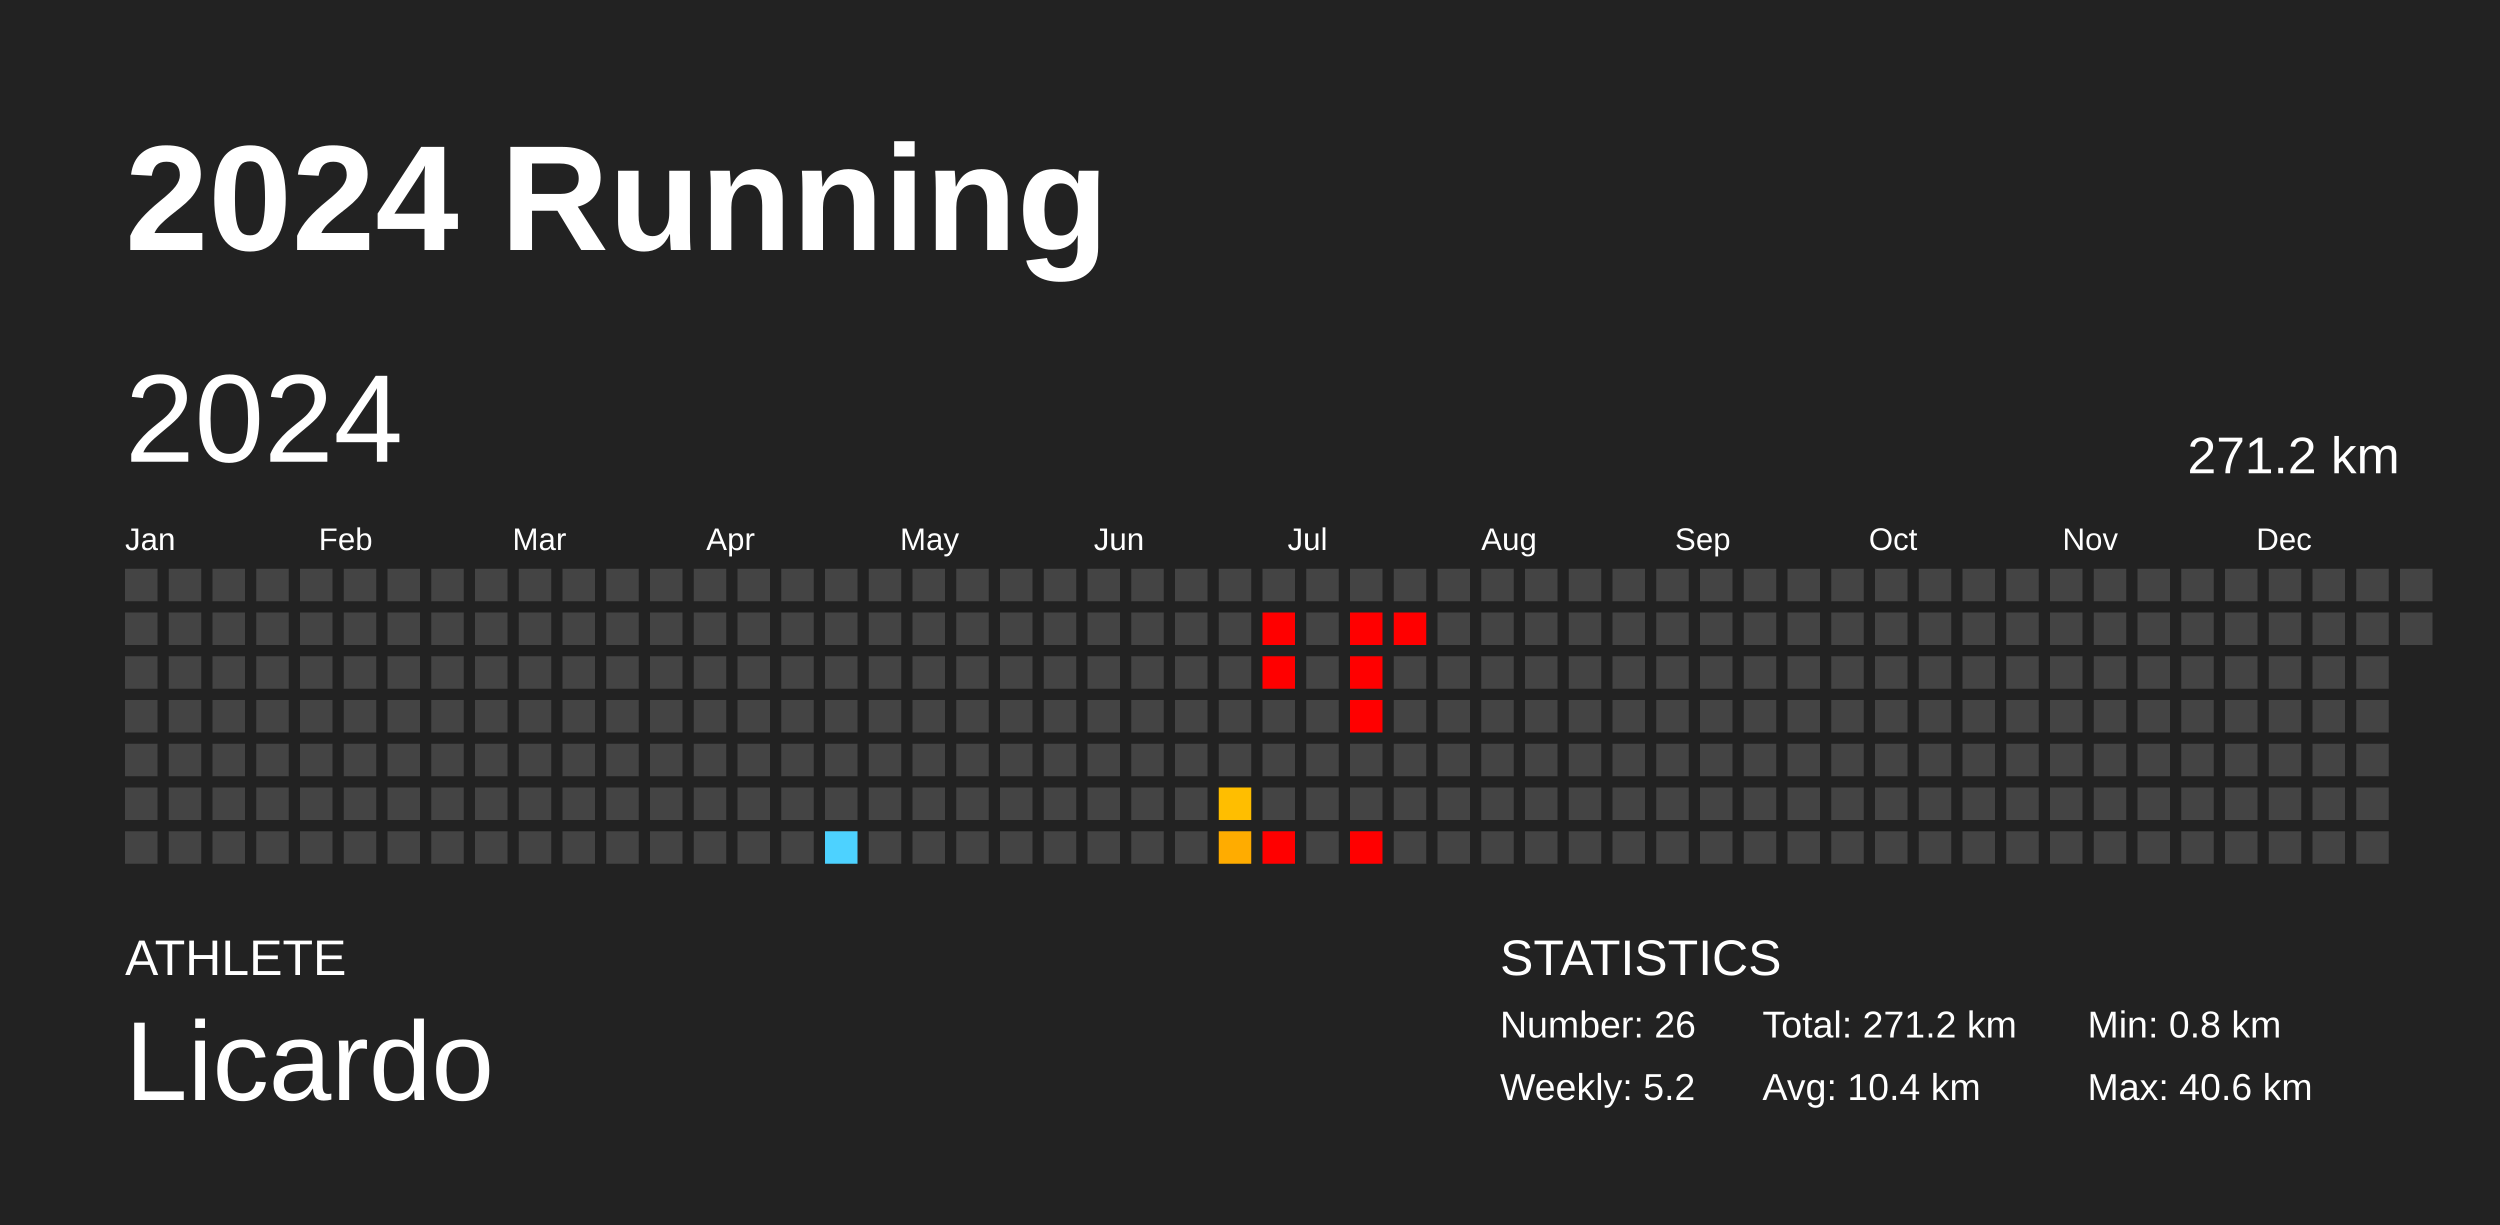
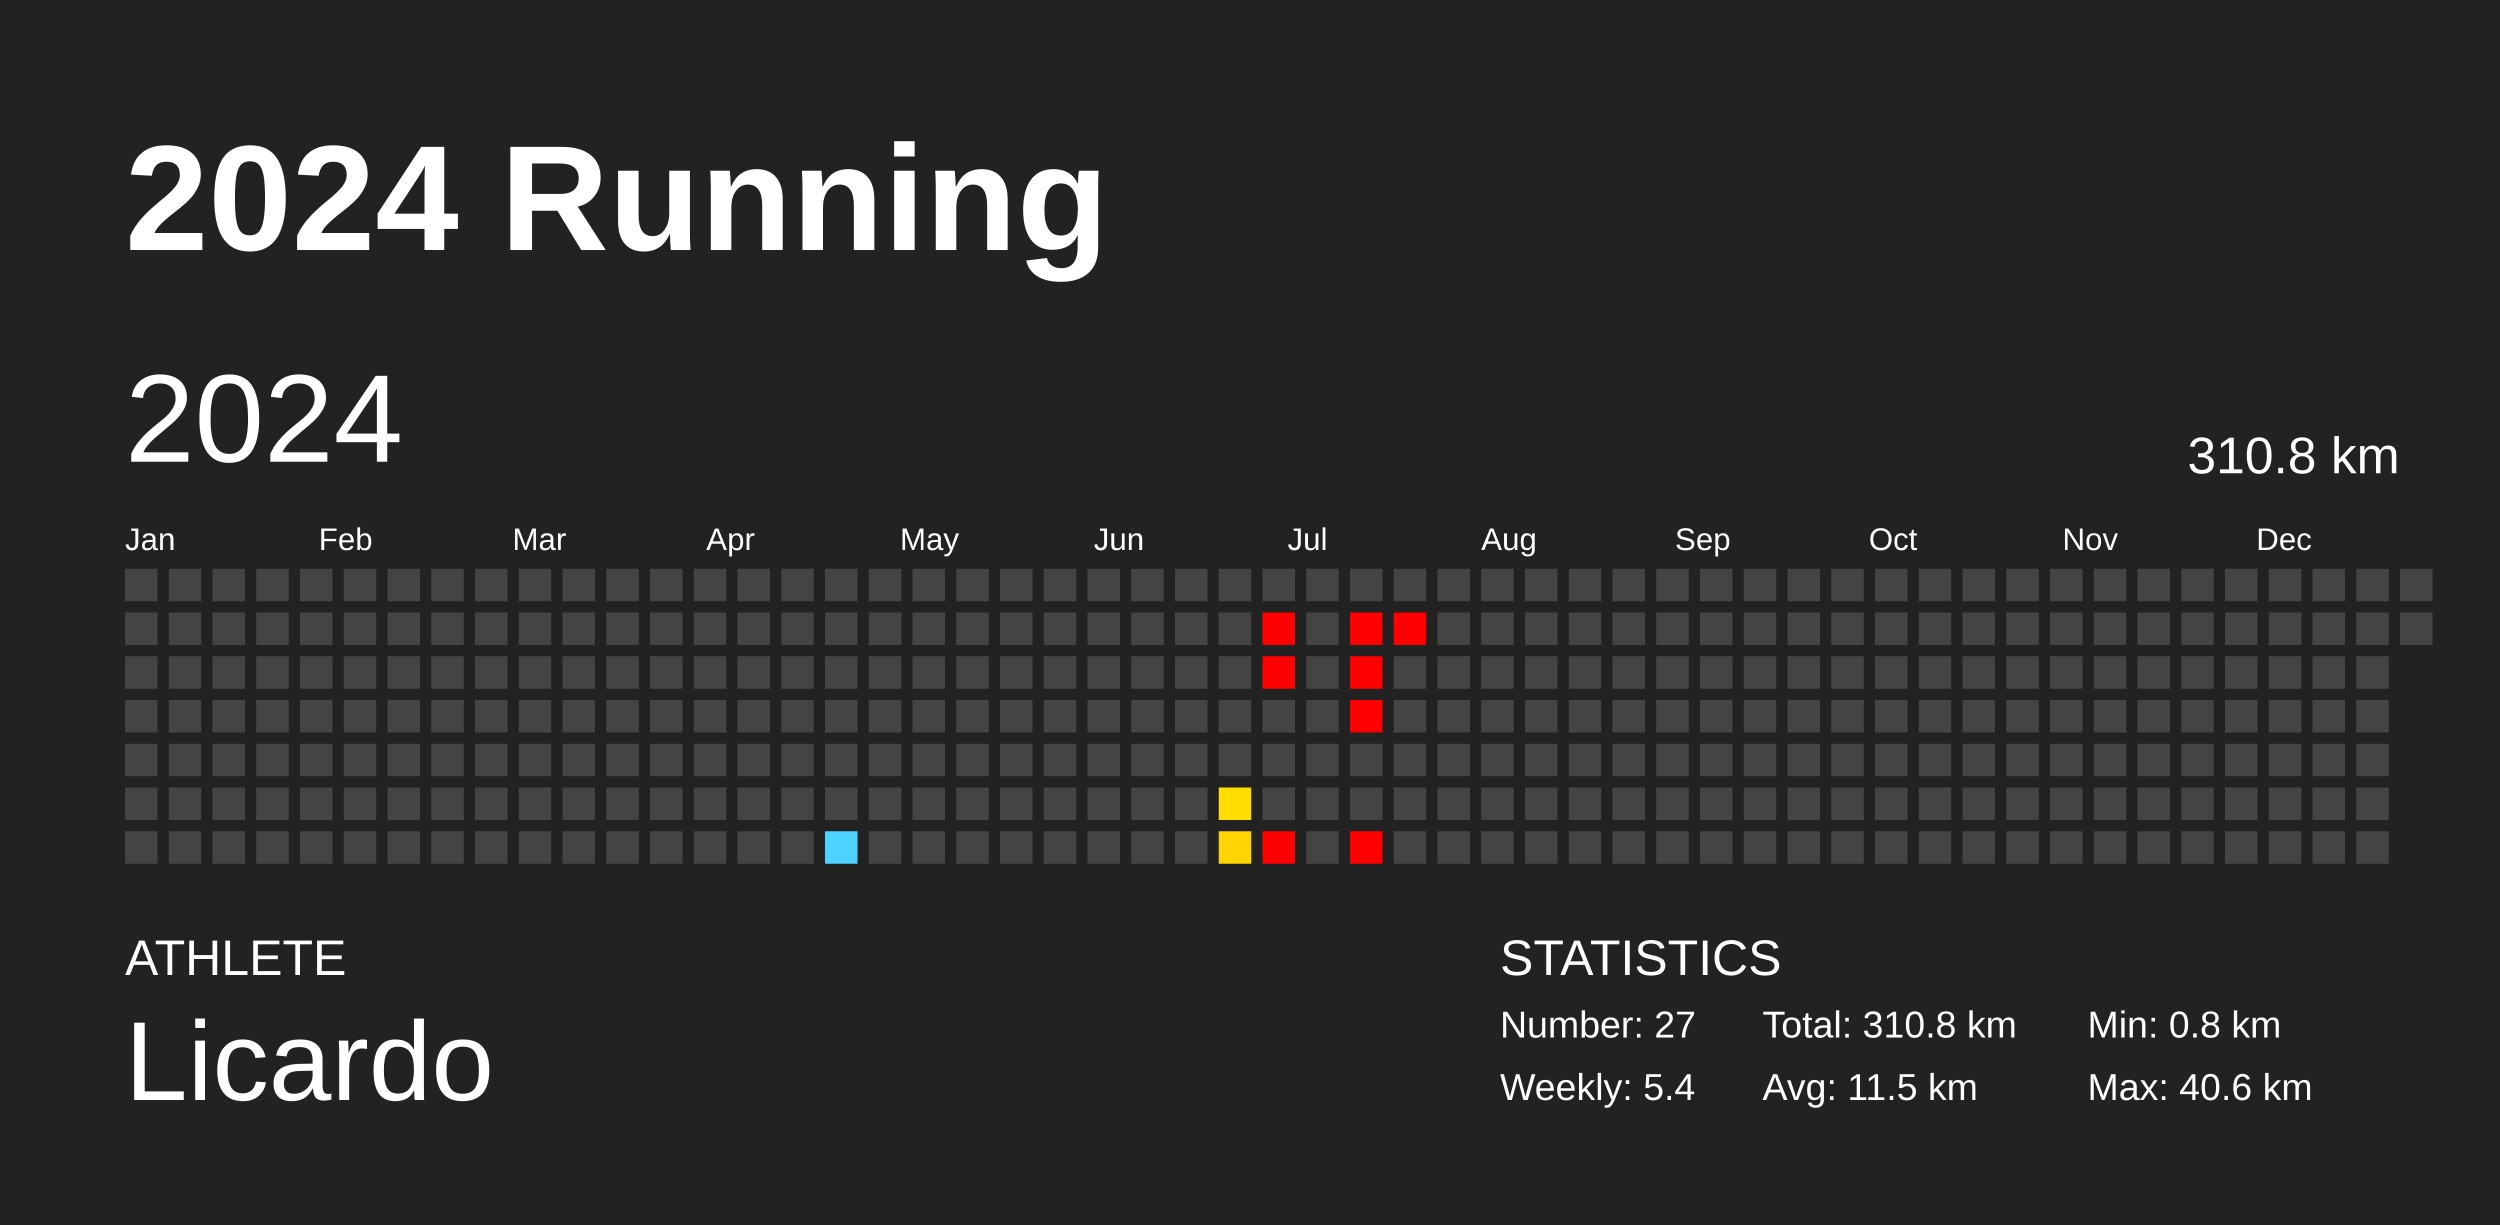
<svg xmlns="http://www.w3.org/2000/svg" baseProfile="full" height="98mm" version="1.1" viewBox="0,0,200,98" width="200mm">
  <defs />
  <rect fill="#222222" height="98" width="200" x="0" y="0" />
  <text fill="#FFFFFF" style="font-size:12px; font-family:Arial; font-weight:bold;" x="10" y="20">2024 Running</text>
  <text fill="#FFFFFF" style="font-size:4px; font-family:Arial" x="10" y="78">ATHLETE</text>
  <text fill="#FFFFFF" style="font-size:9px; font-family:Arial" x="10" y="88">Licardo</text>
  <text fill="#FFFFFF" style="font-size:4px; font-family:Arial" x="120" y="78">STATISTICS</text>
-   <text fill="#FFFFFF" style="font-size:3px; font-family:Arial" x="120" y="83">Number: 26</text>
-   <text fill="#FFFFFF" style="font-size:3px; font-family:Arial" x="120" y="88">Weekly: 5.2</text>
-   <text fill="#FFFFFF" style="font-size:3px; font-family:Arial" x="141" y="83">Total: 271.2 km</text>
-   <text fill="#FFFFFF" style="font-size:3px; font-family:Arial" x="141" y="88">Avg: 10.4 km</text>
+   <text fill="#FFFFFF" style="font-size:3px; font-family:Arial" x="120" y="83">Number: 27</text>
+   <text fill="#FFFFFF" style="font-size:3px; font-family:Arial" x="120" y="88">Weekly: 5.4</text>
+   <text fill="#FFFFFF" style="font-size:3px; font-family:Arial" x="141" y="83">Total: 310.8 km</text>
+   <text fill="#FFFFFF" style="font-size:3px; font-family:Arial" x="141" y="88">Avg: 11.5 km</text>
  <text fill="#FFFFFF" style="font-size:3px; font-family:Arial" x="167" y="83">Min: 0.8 km</text>
  <text fill="#FFFFFF" style="font-size:3px; font-family:Arial" x="167" y="88">Max: 40.6 km</text>
  <text dominant-baseline="hanging" fill="#FFFFFF" style="font-size:10.0px; font-family:Arial;" x="10" y="30">2024</text>
-   <text dominant-baseline="hanging" fill="#FFFFFF" style="font-size:4.125px; font-family:Arial;" x="175" y="35">271.2 km</text>
+   <text dominant-baseline="hanging" fill="#FFFFFF" style="font-size:4.125px; font-family:Arial;" x="175" y="35">310.8 km</text>
  <text fill="#FFFFFF" style="font-size:2.5px; font-family:Arial" x="10.0" y="44">Jan</text>
  <text fill="#FFFFFF" style="font-size:2.5px; font-family:Arial" x="25.5" y="44">Feb</text>
  <text fill="#FFFFFF" style="font-size:2.5px; font-family:Arial" x="41.0" y="44">Mar</text>
  <text fill="#FFFFFF" style="font-size:2.5px; font-family:Arial" x="56.5" y="44">Apr</text>
  <text fill="#FFFFFF" style="font-size:2.5px; font-family:Arial" x="72.0" y="44">May</text>
  <text fill="#FFFFFF" style="font-size:2.5px; font-family:Arial" x="87.5" y="44">Jun</text>
  <text fill="#FFFFFF" style="font-size:2.5px; font-family:Arial" x="103.0" y="44">Jul</text>
  <text fill="#FFFFFF" style="font-size:2.5px; font-family:Arial" x="118.5" y="44">Aug</text>
  <text fill="#FFFFFF" style="font-size:2.5px; font-family:Arial" x="134.0" y="44">Sep</text>
  <text fill="#FFFFFF" style="font-size:2.5px; font-family:Arial" x="149.5" y="44">Oct</text>
  <text fill="#FFFFFF" style="font-size:2.5px; font-family:Arial" x="165.0" y="44">Nov</text>
  <text fill="#FFFFFF" style="font-size:2.5px; font-family:Arial" x="180.5" y="44">Dec</text>
  <rect fill="#444444" height="2.6" width="2.6" x="10.0" y="45.5" />
  <rect fill="#444444" height="2.6" width="2.6" x="10.0" y="49.0" />
  <rect fill="#444444" height="2.6" width="2.6" x="10.0" y="52.5" />
  <rect fill="#444444" height="2.6" width="2.6" x="10.0" y="56.0" />
  <rect fill="#444444" height="2.6" width="2.6" x="10.0" y="59.5" />
  <rect fill="#444444" height="2.6" width="2.6" x="10.0" y="63.0" />
  <rect fill="#444444" height="2.6" width="2.6" x="10.0" y="66.5" />
  <rect fill="#444444" height="2.6" width="2.6" x="13.5" y="45.5" />
  <rect fill="#444444" height="2.6" width="2.6" x="13.5" y="49.0" />
  <rect fill="#444444" height="2.6" width="2.6" x="13.5" y="52.5" />
  <rect fill="#444444" height="2.6" width="2.6" x="13.5" y="56.0" />
  <rect fill="#444444" height="2.6" width="2.6" x="13.5" y="59.5" />
  <rect fill="#444444" height="2.6" width="2.6" x="13.5" y="63.0" />
  <rect fill="#444444" height="2.6" width="2.6" x="13.5" y="66.5" />
  <rect fill="#444444" height="2.6" width="2.6" x="17.0" y="45.5" />
  <rect fill="#444444" height="2.6" width="2.6" x="17.0" y="49.0" />
  <rect fill="#444444" height="2.6" width="2.6" x="17.0" y="52.5" />
  <rect fill="#444444" height="2.6" width="2.6" x="17.0" y="56.0" />
  <rect fill="#444444" height="2.6" width="2.6" x="17.0" y="59.5" />
  <rect fill="#444444" height="2.6" width="2.6" x="17.0" y="63.0" />
  <rect fill="#444444" height="2.6" width="2.6" x="17.0" y="66.5" />
  <rect fill="#444444" height="2.6" width="2.6" x="20.5" y="45.5" />
  <rect fill="#444444" height="2.6" width="2.6" x="20.5" y="49.0" />
  <rect fill="#444444" height="2.6" width="2.6" x="20.5" y="52.5" />
  <rect fill="#444444" height="2.6" width="2.6" x="20.5" y="56.0" />
  <rect fill="#444444" height="2.6" width="2.6" x="20.5" y="59.5" />
  <rect fill="#444444" height="2.6" width="2.6" x="20.5" y="63.0" />
  <rect fill="#444444" height="2.6" width="2.6" x="20.5" y="66.5" />
  <rect fill="#444444" height="2.6" width="2.6" x="24.0" y="45.5" />
  <rect fill="#444444" height="2.6" width="2.6" x="24.0" y="49.0" />
  <rect fill="#444444" height="2.6" width="2.6" x="24.0" y="52.5" />
  <rect fill="#444444" height="2.6" width="2.6" x="24.0" y="56.0" />
  <rect fill="#444444" height="2.6" width="2.6" x="24.0" y="59.5" />
  <rect fill="#444444" height="2.6" width="2.6" x="24.0" y="63.0" />
  <rect fill="#444444" height="2.6" width="2.6" x="24.0" y="66.5" />
  <rect fill="#444444" height="2.6" width="2.6" x="27.5" y="45.5" />
  <rect fill="#444444" height="2.6" width="2.6" x="27.5" y="49.0" />
  <rect fill="#444444" height="2.6" width="2.6" x="27.5" y="52.5" />
  <rect fill="#444444" height="2.6" width="2.6" x="27.5" y="56.0" />
  <rect fill="#444444" height="2.6" width="2.6" x="27.5" y="59.5" />
  <rect fill="#444444" height="2.6" width="2.6" x="27.5" y="63.0" />
  <rect fill="#444444" height="2.6" width="2.6" x="27.5" y="66.5" />
  <rect fill="#444444" height="2.6" width="2.6" x="31.0" y="45.5" />
  <rect fill="#444444" height="2.6" width="2.6" x="31.0" y="49.0" />
  <rect fill="#444444" height="2.6" width="2.6" x="31.0" y="52.5" />
  <rect fill="#444444" height="2.6" width="2.6" x="31.0" y="56.0" />
  <rect fill="#444444" height="2.6" width="2.6" x="31.0" y="59.5" />
  <rect fill="#444444" height="2.6" width="2.6" x="31.0" y="63.0" />
  <rect fill="#444444" height="2.6" width="2.6" x="31.0" y="66.5" />
  <rect fill="#444444" height="2.6" width="2.6" x="34.5" y="45.5" />
  <rect fill="#444444" height="2.6" width="2.6" x="34.5" y="49.0" />
  <rect fill="#444444" height="2.6" width="2.6" x="34.5" y="52.5" />
  <rect fill="#444444" height="2.6" width="2.6" x="34.5" y="56.0" />
  <rect fill="#444444" height="2.6" width="2.6" x="34.5" y="59.5" />
  <rect fill="#444444" height="2.6" width="2.6" x="34.5" y="63.0" />
  <rect fill="#444444" height="2.6" width="2.6" x="34.5" y="66.5" />
  <rect fill="#444444" height="2.6" width="2.6" x="38.0" y="45.5" />
  <rect fill="#444444" height="2.6" width="2.6" x="38.0" y="49.0" />
  <rect fill="#444444" height="2.6" width="2.6" x="38.0" y="52.5" />
  <rect fill="#444444" height="2.6" width="2.6" x="38.0" y="56.0" />
  <rect fill="#444444" height="2.6" width="2.6" x="38.0" y="59.5" />
  <rect fill="#444444" height="2.6" width="2.6" x="38.0" y="63.0" />
  <rect fill="#444444" height="2.6" width="2.6" x="38.0" y="66.5" />
  <rect fill="#444444" height="2.6" width="2.6" x="41.5" y="45.5" />
  <rect fill="#444444" height="2.6" width="2.6" x="41.5" y="49.0" />
  <rect fill="#444444" height="2.6" width="2.6" x="41.5" y="52.5" />
  <rect fill="#444444" height="2.6" width="2.6" x="41.5" y="56.0" />
  <rect fill="#444444" height="2.6" width="2.6" x="41.5" y="59.5" />
  <rect fill="#444444" height="2.6" width="2.6" x="41.5" y="63.0" />
  <rect fill="#444444" height="2.6" width="2.6" x="41.5" y="66.5" />
  <rect fill="#444444" height="2.6" width="2.6" x="45.0" y="45.5" />
  <rect fill="#444444" height="2.6" width="2.6" x="45.0" y="49.0" />
  <rect fill="#444444" height="2.6" width="2.6" x="45.0" y="52.5" />
  <rect fill="#444444" height="2.6" width="2.6" x="45.0" y="56.0" />
  <rect fill="#444444" height="2.6" width="2.6" x="45.0" y="59.5" />
  <rect fill="#444444" height="2.6" width="2.6" x="45.0" y="63.0" />
  <rect fill="#444444" height="2.6" width="2.6" x="45.0" y="66.5" />
  <rect fill="#444444" height="2.6" width="2.6" x="48.5" y="45.5" />
  <rect fill="#444444" height="2.6" width="2.6" x="48.5" y="49.0" />
  <rect fill="#444444" height="2.6" width="2.6" x="48.5" y="52.5" />
  <rect fill="#444444" height="2.6" width="2.6" x="48.5" y="56.0" />
  <rect fill="#444444" height="2.6" width="2.6" x="48.5" y="59.5" />
  <rect fill="#444444" height="2.6" width="2.6" x="48.5" y="63.0" />
  <rect fill="#444444" height="2.6" width="2.6" x="48.5" y="66.5" />
  <rect fill="#444444" height="2.6" width="2.6" x="52.0" y="45.5" />
  <rect fill="#444444" height="2.6" width="2.6" x="52.0" y="49.0" />
  <rect fill="#444444" height="2.6" width="2.6" x="52.0" y="52.5" />
  <rect fill="#444444" height="2.6" width="2.6" x="52.0" y="56.0" />
  <rect fill="#444444" height="2.6" width="2.6" x="52.0" y="59.5" />
  <rect fill="#444444" height="2.6" width="2.6" x="52.0" y="63.0" />
  <rect fill="#444444" height="2.6" width="2.6" x="52.0" y="66.5" />
  <rect fill="#444444" height="2.6" width="2.6" x="55.5" y="45.5" />
  <rect fill="#444444" height="2.6" width="2.6" x="55.5" y="49.0" />
  <rect fill="#444444" height="2.6" width="2.6" x="55.5" y="52.5" />
  <rect fill="#444444" height="2.6" width="2.6" x="55.5" y="56.0" />
  <rect fill="#444444" height="2.6" width="2.6" x="55.5" y="59.5" />
  <rect fill="#444444" height="2.6" width="2.6" x="55.5" y="63.0" />
  <rect fill="#444444" height="2.6" width="2.6" x="55.5" y="66.5" />
  <rect fill="#444444" height="2.6" width="2.6" x="59.0" y="45.5" />
  <rect fill="#444444" height="2.6" width="2.6" x="59.0" y="49.0" />
  <rect fill="#444444" height="2.6" width="2.6" x="59.0" y="52.5" />
  <rect fill="#444444" height="2.6" width="2.6" x="59.0" y="56.0" />
  <rect fill="#444444" height="2.6" width="2.6" x="59.0" y="59.5" />
  <rect fill="#444444" height="2.6" width="2.6" x="59.0" y="63.0" />
  <rect fill="#444444" height="2.6" width="2.6" x="59.0" y="66.5" />
  <rect fill="#444444" height="2.6" width="2.6" x="62.5" y="45.5" />
  <rect fill="#444444" height="2.6" width="2.6" x="62.5" y="49.0" />
  <rect fill="#444444" height="2.6" width="2.6" x="62.5" y="52.5" />
  <rect fill="#444444" height="2.6" width="2.6" x="62.5" y="56.0" />
  <rect fill="#444444" height="2.6" width="2.6" x="62.5" y="59.5" />
  <rect fill="#444444" height="2.6" width="2.6" x="62.5" y="63.0" />
  <rect fill="#444444" height="2.6" width="2.6" x="62.5" y="66.5" />
  <rect fill="#444444" height="2.6" width="2.6" x="66.0" y="45.5" />
  <rect fill="#444444" height="2.6" width="2.6" x="66.0" y="49.0" />
  <rect fill="#444444" height="2.6" width="2.6" x="66.0" y="52.5" />
  <rect fill="#444444" height="2.6" width="2.6" x="66.0" y="56.0" />
  <rect fill="#444444" height="2.6" width="2.6" x="66.0" y="59.5" />
  <rect fill="#444444" height="2.6" width="2.6" x="66.0" y="63.0" />
  <rect fill="#4dd2ff" height="2.6" width="2.6" x="66.0" y="66.5" />
  <rect fill="#444444" height="2.6" width="2.6" x="69.5" y="45.5" />
  <rect fill="#444444" height="2.6" width="2.6" x="69.5" y="49.0" />
  <rect fill="#444444" height="2.6" width="2.6" x="69.5" y="52.5" />
  <rect fill="#444444" height="2.6" width="2.6" x="69.5" y="56.0" />
  <rect fill="#444444" height="2.6" width="2.6" x="69.5" y="59.5" />
  <rect fill="#444444" height="2.6" width="2.6" x="69.5" y="63.0" />
  <rect fill="#444444" height="2.6" width="2.6" x="69.5" y="66.5" />
  <rect fill="#444444" height="2.6" width="2.6" x="73.0" y="45.5" />
  <rect fill="#444444" height="2.6" width="2.6" x="73.0" y="49.0" />
  <rect fill="#444444" height="2.6" width="2.6" x="73.0" y="52.5" />
  <rect fill="#444444" height="2.6" width="2.6" x="73.0" y="56.0" />
  <rect fill="#444444" height="2.6" width="2.6" x="73.0" y="59.5" />
  <rect fill="#444444" height="2.6" width="2.6" x="73.0" y="63.0" />
  <rect fill="#444444" height="2.6" width="2.6" x="73.0" y="66.5" />
  <rect fill="#444444" height="2.6" width="2.6" x="76.5" y="45.5" />
  <rect fill="#444444" height="2.6" width="2.6" x="76.5" y="49.0" />
  <rect fill="#444444" height="2.6" width="2.6" x="76.5" y="52.5" />
  <rect fill="#444444" height="2.6" width="2.6" x="76.5" y="56.0" />
  <rect fill="#444444" height="2.6" width="2.6" x="76.5" y="59.5" />
  <rect fill="#444444" height="2.6" width="2.6" x="76.5" y="63.0" />
  <rect fill="#444444" height="2.6" width="2.6" x="76.5" y="66.5" />
  <rect fill="#444444" height="2.6" width="2.6" x="80.0" y="45.5" />
  <rect fill="#444444" height="2.6" width="2.6" x="80.0" y="49.0" />
  <rect fill="#444444" height="2.6" width="2.6" x="80.0" y="52.5" />
  <rect fill="#444444" height="2.6" width="2.6" x="80.0" y="56.0" />
  <rect fill="#444444" height="2.6" width="2.6" x="80.0" y="59.5" />
  <rect fill="#444444" height="2.6" width="2.6" x="80.0" y="63.0" />
  <rect fill="#444444" height="2.6" width="2.6" x="80.0" y="66.5" />
  <rect fill="#444444" height="2.6" width="2.6" x="83.5" y="45.5" />
  <rect fill="#444444" height="2.6" width="2.6" x="83.5" y="49.0" />
  <rect fill="#444444" height="2.6" width="2.6" x="83.5" y="52.5" />
  <rect fill="#444444" height="2.6" width="2.6" x="83.5" y="56.0" />
  <rect fill="#444444" height="2.6" width="2.6" x="83.5" y="59.5" />
  <rect fill="#444444" height="2.6" width="2.6" x="83.5" y="63.0" />
  <rect fill="#444444" height="2.6" width="2.6" x="83.5" y="66.5" />
  <rect fill="#444444" height="2.6" width="2.6" x="87.0" y="45.5" />
  <rect fill="#444444" height="2.6" width="2.6" x="87.0" y="49.0" />
  <rect fill="#444444" height="2.6" width="2.6" x="87.0" y="52.5" />
  <rect fill="#444444" height="2.6" width="2.6" x="87.0" y="56.0" />
  <rect fill="#444444" height="2.6" width="2.6" x="87.0" y="59.5" />
  <rect fill="#444444" height="2.6" width="2.6" x="87.0" y="63.0" />
  <rect fill="#444444" height="2.6" width="2.6" x="87.0" y="66.5" />
  <rect fill="#444444" height="2.6" width="2.6" x="90.5" y="45.5" />
  <rect fill="#444444" height="2.6" width="2.6" x="90.5" y="49.0" />
  <rect fill="#444444" height="2.6" width="2.6" x="90.5" y="52.5" />
  <rect fill="#444444" height="2.6" width="2.6" x="90.5" y="56.0" />
  <rect fill="#444444" height="2.6" width="2.6" x="90.5" y="59.5" />
  <rect fill="#444444" height="2.6" width="2.6" x="90.5" y="63.0" />
  <rect fill="#444444" height="2.6" width="2.6" x="90.5" y="66.5" />
  <rect fill="#444444" height="2.6" width="2.6" x="94.0" y="45.5" />
  <rect fill="#444444" height="2.6" width="2.6" x="94.0" y="49.0" />
  <rect fill="#444444" height="2.6" width="2.6" x="94.0" y="52.5" />
  <rect fill="#444444" height="2.6" width="2.6" x="94.0" y="56.0" />
  <rect fill="#444444" height="2.6" width="2.6" x="94.0" y="59.5" />
  <rect fill="#444444" height="2.6" width="2.6" x="94.0" y="63.0" />
  <rect fill="#444444" height="2.6" width="2.6" x="94.0" y="66.5" />
  <rect fill="#444444" height="2.6" width="2.6" x="97.5" y="45.5" />
  <rect fill="#444444" height="2.6" width="2.6" x="97.5" y="49.0" />
  <rect fill="#444444" height="2.6" width="2.6" x="97.5" y="52.5" />
  <rect fill="#444444" height="2.6" width="2.6" x="97.5" y="56.0" />
  <rect fill="#444444" height="2.6" width="2.6" x="97.5" y="59.5" />
-   <rect fill="#ffbe00" height="2.6" width="2.6" x="97.5" y="63.0" />
-   <rect fill="#ffac00" height="2.6" width="2.6" x="97.5" y="66.5" />
+   <rect fill="#ffdd00" height="2.6" width="2.6" x="97.5" y="63.0" />
+   <rect fill="#ffd400" height="2.6" width="2.6" x="97.5" y="66.5" />
  <rect fill="#444444" height="2.6" width="2.6" x="101.0" y="45.5" />
  <rect fill="red" height="2.6" width="2.6" x="101.0" y="49.0" />
  <rect fill="red" height="2.6" width="2.6" x="101.0" y="52.5" />
  <rect fill="#444444" height="2.6" width="2.6" x="101.0" y="56.0" />
  <rect fill="#444444" height="2.6" width="2.6" x="101.0" y="59.5" />
  <rect fill="#444444" height="2.6" width="2.6" x="101.0" y="63.0" />
  <rect fill="red" height="2.6" width="2.6" x="101.0" y="66.5" />
  <rect fill="#444444" height="2.6" width="2.6" x="104.5" y="45.5" />
  <rect fill="#444444" height="2.6" width="2.6" x="104.5" y="49.0" />
  <rect fill="#444444" height="2.6" width="2.6" x="104.5" y="52.5" />
  <rect fill="#444444" height="2.6" width="2.6" x="104.5" y="56.0" />
  <rect fill="#444444" height="2.6" width="2.6" x="104.5" y="59.5" />
  <rect fill="#444444" height="2.6" width="2.6" x="104.5" y="63.0" />
  <rect fill="#444444" height="2.6" width="2.6" x="104.5" y="66.5" />
  <rect fill="#444444" height="2.6" width="2.6" x="108.0" y="45.5" />
  <rect fill="red" height="2.6" width="2.6" x="108.0" y="49.0" />
  <rect fill="red" height="2.6" width="2.6" x="108.0" y="52.5" />
  <rect fill="red" height="2.6" width="2.6" x="108.0" y="56.0" />
  <rect fill="#444444" height="2.6" width="2.6" x="108.0" y="59.5" />
  <rect fill="#444444" height="2.6" width="2.6" x="108.0" y="63.0" />
  <rect fill="red" height="2.6" width="2.6" x="108.0" y="66.5" />
  <rect fill="#444444" height="2.6" width="2.6" x="111.5" y="45.5" />
  <rect fill="red" height="2.6" width="2.6" x="111.5" y="49.0" />
  <rect fill="#444444" height="2.6" width="2.6" x="111.5" y="52.5" />
  <rect fill="#444444" height="2.6" width="2.6" x="111.5" y="56.0" />
  <rect fill="#444444" height="2.6" width="2.6" x="111.5" y="59.5" />
  <rect fill="#444444" height="2.6" width="2.6" x="111.5" y="63.0" />
  <rect fill="#444444" height="2.6" width="2.6" x="111.5" y="66.5" />
  <rect fill="#444444" height="2.6" width="2.6" x="115.0" y="45.5" />
  <rect fill="#444444" height="2.6" width="2.6" x="115.0" y="49.0" />
  <rect fill="#444444" height="2.6" width="2.6" x="115.0" y="52.5" />
  <rect fill="#444444" height="2.6" width="2.6" x="115.0" y="56.0" />
  <rect fill="#444444" height="2.6" width="2.6" x="115.0" y="59.5" />
  <rect fill="#444444" height="2.6" width="2.6" x="115.0" y="63.0" />
  <rect fill="#444444" height="2.6" width="2.6" x="115.0" y="66.5" />
  <rect fill="#444444" height="2.6" width="2.6" x="118.5" y="45.5" />
  <rect fill="#444444" height="2.6" width="2.6" x="118.5" y="49.0" />
  <rect fill="#444444" height="2.6" width="2.6" x="118.5" y="52.5" />
  <rect fill="#444444" height="2.6" width="2.6" x="118.5" y="56.0" />
  <rect fill="#444444" height="2.6" width="2.6" x="118.5" y="59.5" />
  <rect fill="#444444" height="2.6" width="2.6" x="118.5" y="63.0" />
  <rect fill="#444444" height="2.6" width="2.6" x="118.5" y="66.5" />
  <rect fill="#444444" height="2.6" width="2.6" x="122.0" y="45.5" />
  <rect fill="#444444" height="2.6" width="2.6" x="122.0" y="49.0" />
  <rect fill="#444444" height="2.6" width="2.6" x="122.0" y="52.5" />
  <rect fill="#444444" height="2.6" width="2.6" x="122.0" y="56.0" />
  <rect fill="#444444" height="2.6" width="2.6" x="122.0" y="59.5" />
  <rect fill="#444444" height="2.6" width="2.6" x="122.0" y="63.0" />
  <rect fill="#444444" height="2.6" width="2.6" x="122.0" y="66.5" />
  <rect fill="#444444" height="2.6" width="2.6" x="125.5" y="45.5" />
  <rect fill="#444444" height="2.6" width="2.6" x="125.5" y="49.0" />
  <rect fill="#444444" height="2.6" width="2.6" x="125.5" y="52.5" />
  <rect fill="#444444" height="2.6" width="2.6" x="125.5" y="56.0" />
  <rect fill="#444444" height="2.6" width="2.6" x="125.5" y="59.5" />
  <rect fill="#444444" height="2.6" width="2.6" x="125.5" y="63.0" />
  <rect fill="#444444" height="2.6" width="2.6" x="125.5" y="66.5" />
  <rect fill="#444444" height="2.6" width="2.6" x="129.0" y="45.5" />
  <rect fill="#444444" height="2.6" width="2.6" x="129.0" y="49.0" />
  <rect fill="#444444" height="2.6" width="2.6" x="129.0" y="52.5" />
  <rect fill="#444444" height="2.6" width="2.6" x="129.0" y="56.0" />
  <rect fill="#444444" height="2.6" width="2.6" x="129.0" y="59.5" />
  <rect fill="#444444" height="2.6" width="2.6" x="129.0" y="63.0" />
  <rect fill="#444444" height="2.6" width="2.6" x="129.0" y="66.5" />
  <rect fill="#444444" height="2.6" width="2.6" x="132.5" y="45.5" />
  <rect fill="#444444" height="2.6" width="2.6" x="132.5" y="49.0" />
  <rect fill="#444444" height="2.6" width="2.6" x="132.5" y="52.5" />
  <rect fill="#444444" height="2.6" width="2.6" x="132.5" y="56.0" />
  <rect fill="#444444" height="2.6" width="2.6" x="132.5" y="59.5" />
  <rect fill="#444444" height="2.6" width="2.6" x="132.5" y="63.0" />
  <rect fill="#444444" height="2.6" width="2.6" x="132.5" y="66.5" />
  <rect fill="#444444" height="2.6" width="2.6" x="136.0" y="45.5" />
  <rect fill="#444444" height="2.6" width="2.6" x="136.0" y="49.0" />
  <rect fill="#444444" height="2.6" width="2.6" x="136.0" y="52.5" />
  <rect fill="#444444" height="2.6" width="2.6" x="136.0" y="56.0" />
  <rect fill="#444444" height="2.6" width="2.6" x="136.0" y="59.5" />
  <rect fill="#444444" height="2.6" width="2.6" x="136.0" y="63.0" />
  <rect fill="#444444" height="2.6" width="2.6" x="136.0" y="66.5" />
  <rect fill="#444444" height="2.6" width="2.6" x="139.5" y="45.5" />
  <rect fill="#444444" height="2.6" width="2.6" x="139.5" y="49.0" />
  <rect fill="#444444" height="2.6" width="2.6" x="139.5" y="52.5" />
  <rect fill="#444444" height="2.6" width="2.6" x="139.5" y="56.0" />
  <rect fill="#444444" height="2.6" width="2.6" x="139.5" y="59.5" />
  <rect fill="#444444" height="2.6" width="2.6" x="139.5" y="63.0" />
  <rect fill="#444444" height="2.6" width="2.6" x="139.5" y="66.5" />
  <rect fill="#444444" height="2.6" width="2.6" x="143.0" y="45.5" />
  <rect fill="#444444" height="2.6" width="2.6" x="143.0" y="49.0" />
  <rect fill="#444444" height="2.6" width="2.6" x="143.0" y="52.5" />
  <rect fill="#444444" height="2.6" width="2.6" x="143.0" y="56.0" />
  <rect fill="#444444" height="2.6" width="2.6" x="143.0" y="59.5" />
  <rect fill="#444444" height="2.6" width="2.6" x="143.0" y="63.0" />
  <rect fill="#444444" height="2.6" width="2.6" x="143.0" y="66.5" />
  <rect fill="#444444" height="2.6" width="2.6" x="146.5" y="45.5" />
  <rect fill="#444444" height="2.6" width="2.6" x="146.5" y="49.0" />
  <rect fill="#444444" height="2.6" width="2.6" x="146.5" y="52.5" />
  <rect fill="#444444" height="2.6" width="2.6" x="146.5" y="56.0" />
  <rect fill="#444444" height="2.6" width="2.6" x="146.5" y="59.5" />
  <rect fill="#444444" height="2.6" width="2.6" x="146.5" y="63.0" />
  <rect fill="#444444" height="2.6" width="2.6" x="146.5" y="66.5" />
  <rect fill="#444444" height="2.6" width="2.6" x="150.0" y="45.5" />
  <rect fill="#444444" height="2.6" width="2.6" x="150.0" y="49.0" />
  <rect fill="#444444" height="2.6" width="2.6" x="150.0" y="52.5" />
  <rect fill="#444444" height="2.6" width="2.6" x="150.0" y="56.0" />
  <rect fill="#444444" height="2.6" width="2.6" x="150.0" y="59.5" />
  <rect fill="#444444" height="2.6" width="2.6" x="150.0" y="63.0" />
  <rect fill="#444444" height="2.6" width="2.6" x="150.0" y="66.5" />
  <rect fill="#444444" height="2.6" width="2.6" x="153.5" y="45.5" />
  <rect fill="#444444" height="2.6" width="2.6" x="153.5" y="49.0" />
  <rect fill="#444444" height="2.6" width="2.6" x="153.5" y="52.5" />
  <rect fill="#444444" height="2.6" width="2.6" x="153.5" y="56.0" />
  <rect fill="#444444" height="2.6" width="2.6" x="153.5" y="59.5" />
  <rect fill="#444444" height="2.6" width="2.6" x="153.5" y="63.0" />
  <rect fill="#444444" height="2.6" width="2.6" x="153.5" y="66.5" />
  <rect fill="#444444" height="2.6" width="2.6" x="157.0" y="45.5" />
  <rect fill="#444444" height="2.6" width="2.6" x="157.0" y="49.0" />
  <rect fill="#444444" height="2.6" width="2.6" x="157.0" y="52.5" />
  <rect fill="#444444" height="2.6" width="2.6" x="157.0" y="56.0" />
  <rect fill="#444444" height="2.6" width="2.6" x="157.0" y="59.5" />
  <rect fill="#444444" height="2.6" width="2.6" x="157.0" y="63.0" />
  <rect fill="#444444" height="2.6" width="2.6" x="157.0" y="66.5" />
  <rect fill="#444444" height="2.6" width="2.6" x="160.5" y="45.5" />
  <rect fill="#444444" height="2.6" width="2.6" x="160.5" y="49.0" />
  <rect fill="#444444" height="2.6" width="2.6" x="160.5" y="52.5" />
  <rect fill="#444444" height="2.6" width="2.6" x="160.5" y="56.0" />
  <rect fill="#444444" height="2.6" width="2.6" x="160.5" y="59.5" />
  <rect fill="#444444" height="2.6" width="2.6" x="160.5" y="63.0" />
  <rect fill="#444444" height="2.6" width="2.6" x="160.5" y="66.5" />
  <rect fill="#444444" height="2.6" width="2.6" x="164.0" y="45.5" />
  <rect fill="#444444" height="2.6" width="2.6" x="164.0" y="49.0" />
  <rect fill="#444444" height="2.6" width="2.6" x="164.0" y="52.5" />
  <rect fill="#444444" height="2.6" width="2.6" x="164.0" y="56.0" />
  <rect fill="#444444" height="2.6" width="2.6" x="164.0" y="59.5" />
  <rect fill="#444444" height="2.6" width="2.6" x="164.0" y="63.0" />
  <rect fill="#444444" height="2.6" width="2.6" x="164.0" y="66.5" />
  <rect fill="#444444" height="2.6" width="2.6" x="167.5" y="45.5" />
  <rect fill="#444444" height="2.6" width="2.6" x="167.5" y="49.0" />
  <rect fill="#444444" height="2.6" width="2.6" x="167.5" y="52.5" />
  <rect fill="#444444" height="2.6" width="2.6" x="167.5" y="56.0" />
  <rect fill="#444444" height="2.6" width="2.6" x="167.5" y="59.5" />
  <rect fill="#444444" height="2.6" width="2.6" x="167.5" y="63.0" />
  <rect fill="#444444" height="2.6" width="2.6" x="167.5" y="66.5" />
  <rect fill="#444444" height="2.6" width="2.6" x="171.0" y="45.5" />
  <rect fill="#444444" height="2.6" width="2.6" x="171.0" y="49.0" />
  <rect fill="#444444" height="2.6" width="2.6" x="171.0" y="52.5" />
  <rect fill="#444444" height="2.6" width="2.6" x="171.0" y="56.0" />
  <rect fill="#444444" height="2.6" width="2.6" x="171.0" y="59.5" />
  <rect fill="#444444" height="2.6" width="2.6" x="171.0" y="63.0" />
  <rect fill="#444444" height="2.6" width="2.6" x="171.0" y="66.5" />
  <rect fill="#444444" height="2.6" width="2.6" x="174.5" y="45.5" />
  <rect fill="#444444" height="2.6" width="2.6" x="174.5" y="49.0" />
  <rect fill="#444444" height="2.6" width="2.6" x="174.5" y="52.5" />
  <rect fill="#444444" height="2.6" width="2.6" x="174.5" y="56.0" />
  <rect fill="#444444" height="2.6" width="2.6" x="174.5" y="59.5" />
  <rect fill="#444444" height="2.6" width="2.6" x="174.5" y="63.0" />
  <rect fill="#444444" height="2.6" width="2.6" x="174.5" y="66.5" />
  <rect fill="#444444" height="2.6" width="2.6" x="178.0" y="45.5" />
  <rect fill="#444444" height="2.6" width="2.6" x="178.0" y="49.0" />
  <rect fill="#444444" height="2.6" width="2.6" x="178.0" y="52.5" />
  <rect fill="#444444" height="2.6" width="2.6" x="178.0" y="56.0" />
  <rect fill="#444444" height="2.6" width="2.6" x="178.0" y="59.5" />
  <rect fill="#444444" height="2.6" width="2.6" x="178.0" y="63.0" />
  <rect fill="#444444" height="2.6" width="2.6" x="178.0" y="66.5" />
  <rect fill="#444444" height="2.6" width="2.6" x="181.5" y="45.5" />
  <rect fill="#444444" height="2.6" width="2.6" x="181.5" y="49.0" />
  <rect fill="#444444" height="2.6" width="2.6" x="181.5" y="52.5" />
  <rect fill="#444444" height="2.6" width="2.6" x="181.5" y="56.0" />
  <rect fill="#444444" height="2.6" width="2.6" x="181.5" y="59.5" />
  <rect fill="#444444" height="2.6" width="2.6" x="181.5" y="63.0" />
  <rect fill="#444444" height="2.6" width="2.6" x="181.5" y="66.5" />
  <rect fill="#444444" height="2.6" width="2.6" x="185.0" y="45.5" />
  <rect fill="#444444" height="2.6" width="2.6" x="185.0" y="49.0" />
  <rect fill="#444444" height="2.6" width="2.6" x="185.0" y="52.5" />
  <rect fill="#444444" height="2.6" width="2.6" x="185.0" y="56.0" />
  <rect fill="#444444" height="2.6" width="2.6" x="185.0" y="59.5" />
  <rect fill="#444444" height="2.6" width="2.6" x="185.0" y="63.0" />
  <rect fill="#444444" height="2.6" width="2.6" x="185.0" y="66.5" />
  <rect fill="#444444" height="2.6" width="2.6" x="188.5" y="45.5" />
  <rect fill="#444444" height="2.6" width="2.6" x="188.5" y="49.0" />
  <rect fill="#444444" height="2.6" width="2.6" x="188.5" y="52.5" />
  <rect fill="#444444" height="2.6" width="2.6" x="188.5" y="56.0" />
  <rect fill="#444444" height="2.6" width="2.6" x="188.5" y="59.5" />
  <rect fill="#444444" height="2.6" width="2.6" x="188.5" y="63.0" />
  <rect fill="#444444" height="2.6" width="2.6" x="188.5" y="66.5" />
  <rect fill="#444444" height="2.6" width="2.6" x="192.0" y="45.5" />
  <rect fill="#444444" height="2.6" width="2.6" x="192.0" y="49.0" />
</svg>
